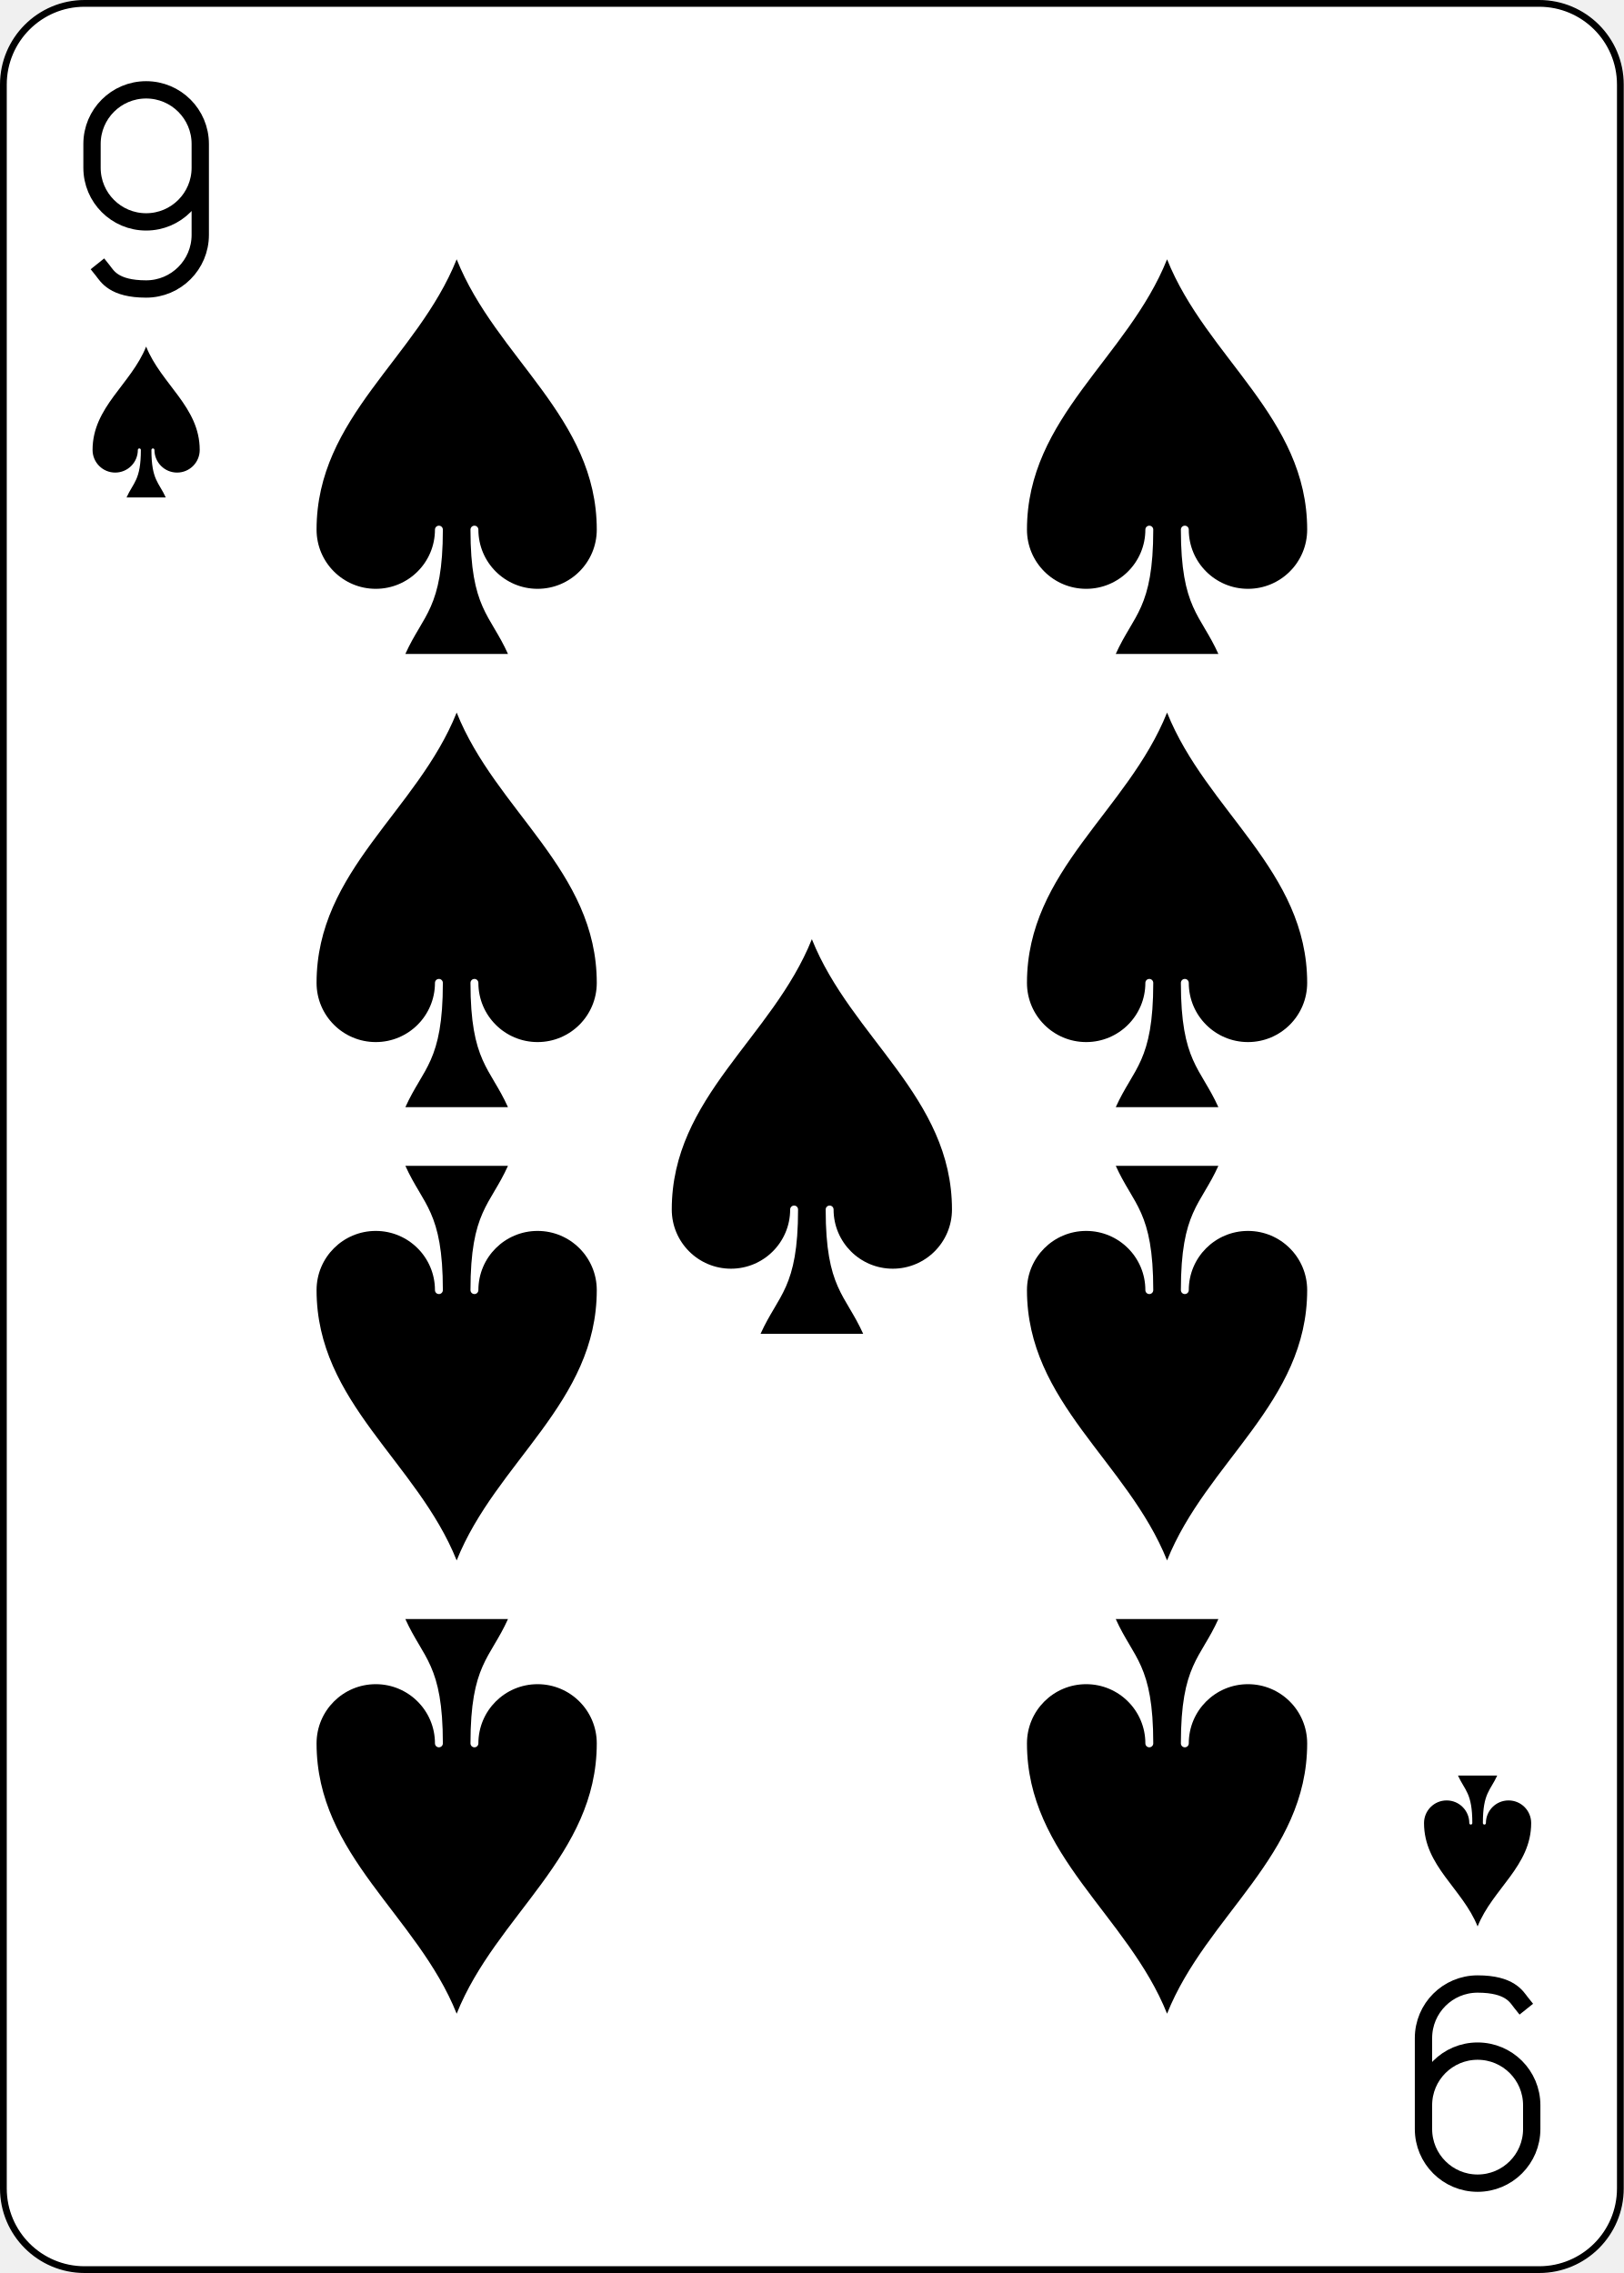
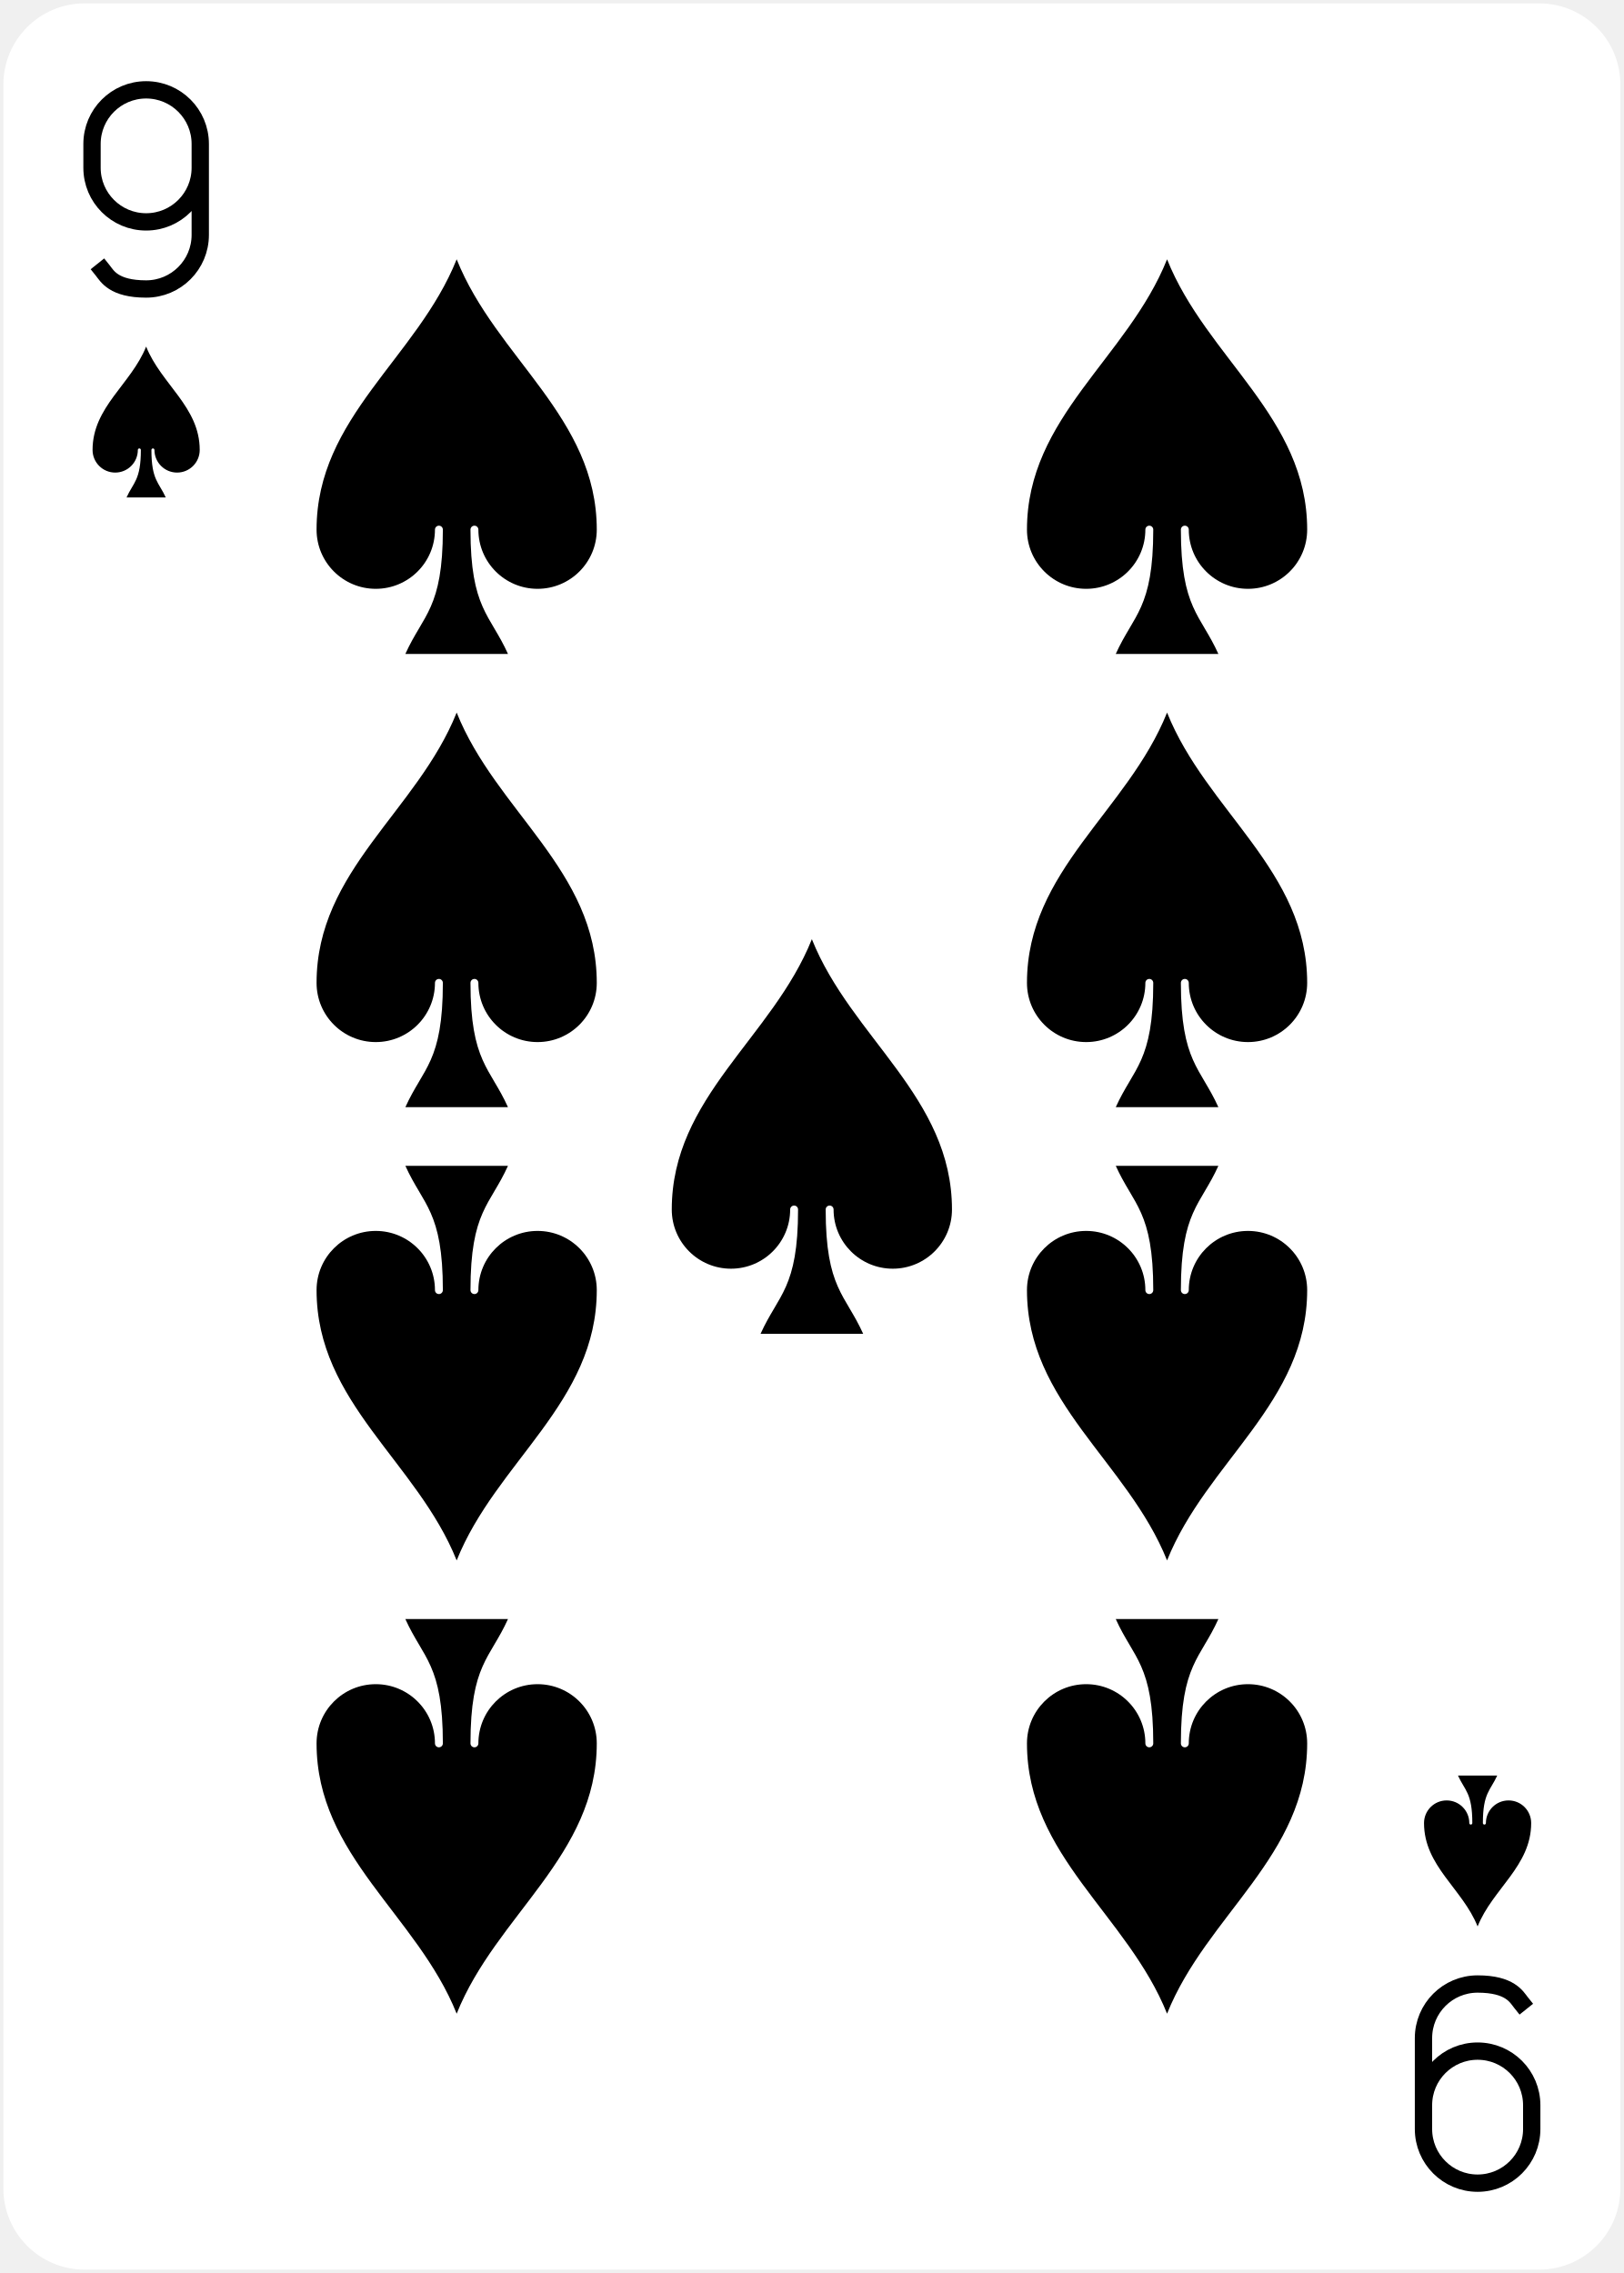
<svg xmlns="http://www.w3.org/2000/svg" xmlns:xlink="http://www.w3.org/1999/xlink" class="card" face="9S" height="3.5in" preserveAspectRatio="none" viewBox="-120 -168 240 336" width="2.5in">
  <defs>
    <symbol id="SS9" viewBox="-600 -600 1200 1200" preserveAspectRatio="xMinYMid">
      <path d="M0 -500C100 -250 355 -100 355 185A150 150 0 0 1 55 185A10 10 0 0 0 35 185C35 385 85 400 130 500L-130 500C-85 400 -35 385 -35 185A10 10 0 0 0 -55 185A150 150 0 0 1 -355 185C-355 -100 -100 -250 0 -500Z" fill="black" />
    </symbol>
    <symbol id="VS9" viewBox="-500 -500 1000 1000" preserveAspectRatio="xMinYMid">
      <path d="M250 -100A250 250 0 0 1 -250 -100L-250 -210A250 250 0 0 1 250 -210L250 210A250 250 0 0 1 0 460C-150 460 -180 400 -200 375" stroke="black" stroke-width="80" stroke-linecap="square" stroke-miterlimit="1.5" fill="none" />
    </symbol>
  </defs>
-   <rect width="239" height="335" x="-119.5" y="-167.5" rx="12" ry="12" fill="white" stroke="black" />
+   <rect width="239" height="335" x="-119.5" y="-167.5" rx="12" ry="12" fill="white" />
  <use xlink:href="#VS9" height="32" width="32" x="-114.4" y="-156" />
  <use xlink:href="#SS9" height="26.769" width="26.769" x="-111.784" y="-119" />
  <use xlink:href="#SS9" height="70" width="70" x="-87.501" y="-135.501" />
  <use xlink:href="#SS9" height="70" width="70" x="17.501" y="-135.501" />
  <use xlink:href="#SS9" height="70" width="70" x="-87.501" y="-68.5" />
  <use xlink:href="#SS9" height="70" width="70" x="17.501" y="-68.5" />
  <use xlink:href="#SS9" height="70" width="70" x="-35" y="-35" />
  <g transform="rotate(180)">
    <use xlink:href="#VS9" height="32" width="32" x="-114.4" y="-156" />
    <use xlink:href="#SS9" height="26.769" width="26.769" x="-111.784" y="-119" />
    <use xlink:href="#SS9" height="70" width="70" x="-87.501" y="-135.501" />
    <use xlink:href="#SS9" height="70" width="70" x="17.501" y="-135.501" />
    <use xlink:href="#SS9" height="70" width="70" x="-87.501" y="-68.5" />
    <use xlink:href="#SS9" height="70" width="70" x="17.501" y="-68.5" />
  </g>
</svg>
